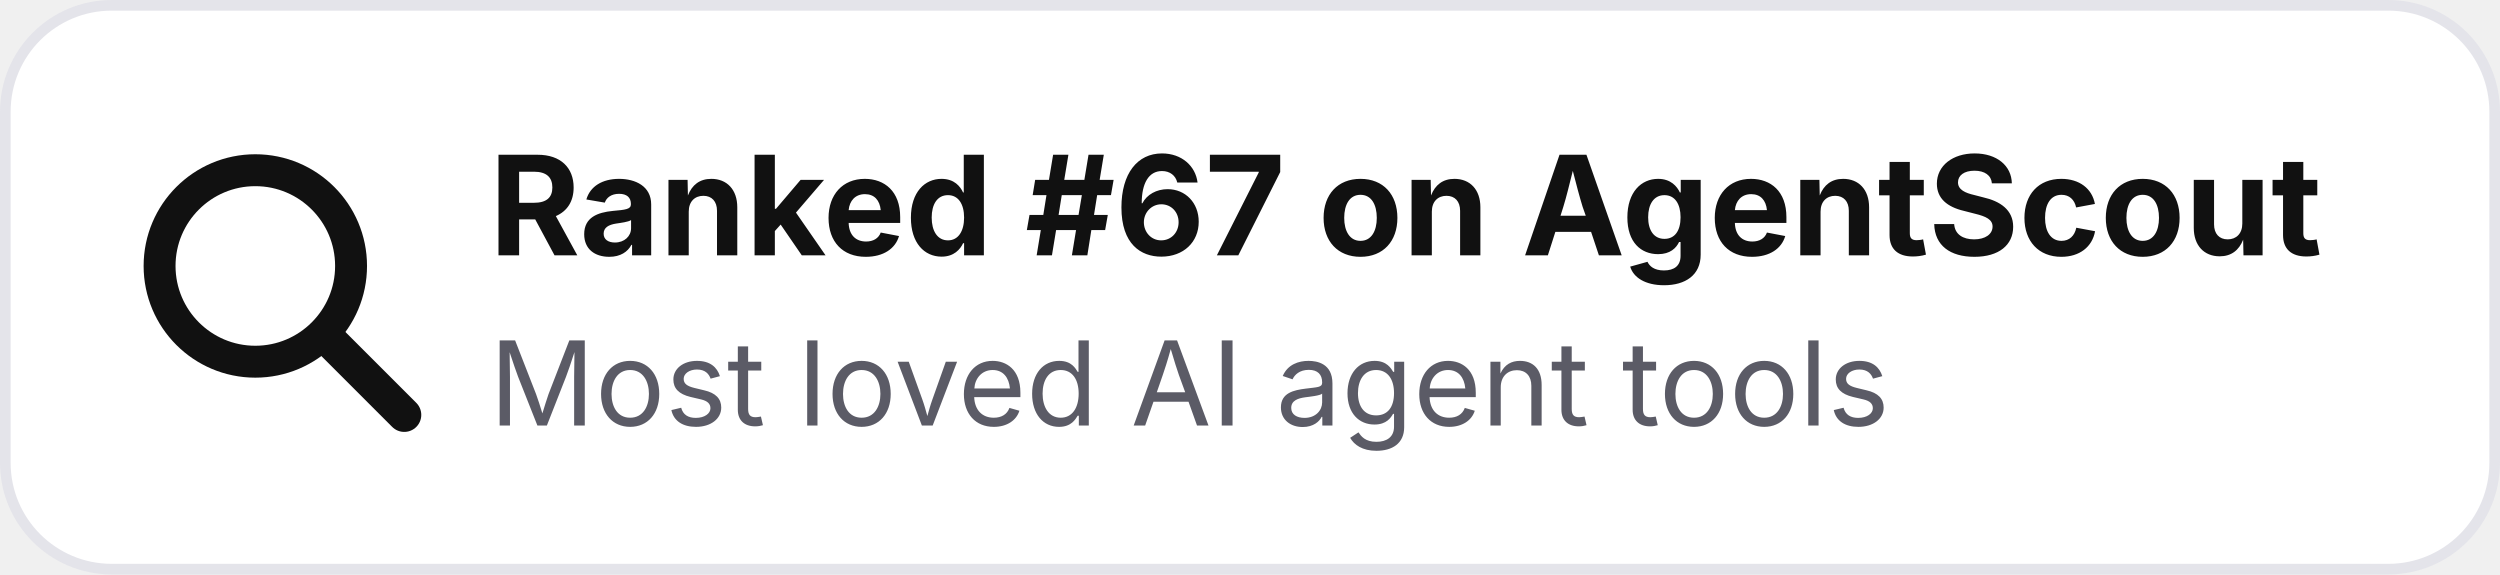
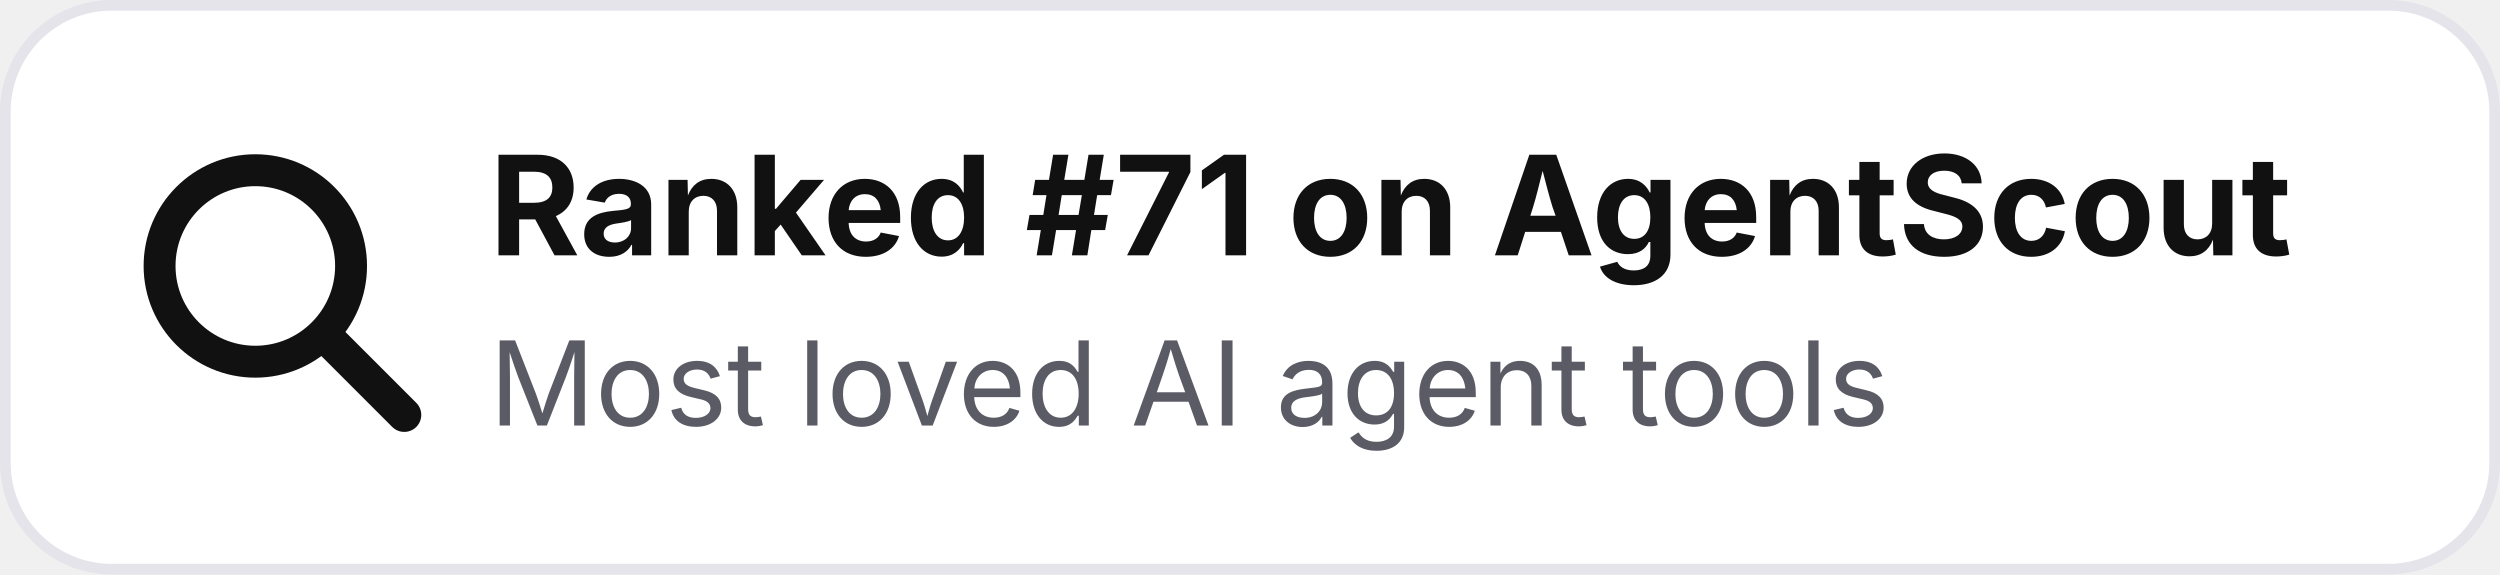
- <svg xmlns="http://www.w3.org/2000/svg" width="235" height="54" viewBox="0 0 235 54" role="img" aria-label="Ranked #67 on AgentScout">
+ <svg xmlns="http://www.w3.org/2000/svg" width="235" height="54" viewBox="0 0 235 54" role="img" aria-label="Ranked #71 on AgentScout">
  <rect x=".5" y=".5" width="234" height="53" rx="10" fill="#ffffff" stroke="#e4e4ea" />
  <circle cx="24" cy="25" r="9" fill="none" stroke="#111111" stroke-width="3" />
  <path d="M31 32l7 7" stroke="#111111" stroke-width="3.2" stroke-linecap="round" />
-   <text x="46" y="24" font-family="Inter,Segoe UI,Arial,sans-serif" font-size="13" font-weight="700" fill="#111111">Ranked #67 on AgentScout</text>
+   <text x="46" y="24" font-family="Inter,Segoe UI,Arial,sans-serif" font-size="13" font-weight="700" fill="#111111">Ranked #71 on AgentScout</text>
  <text x="46" y="40" font-family="Inter,Segoe UI,Arial,sans-serif" font-size="11" fill="#5b5b66">Most loved AI agent tools</text>
</svg>
